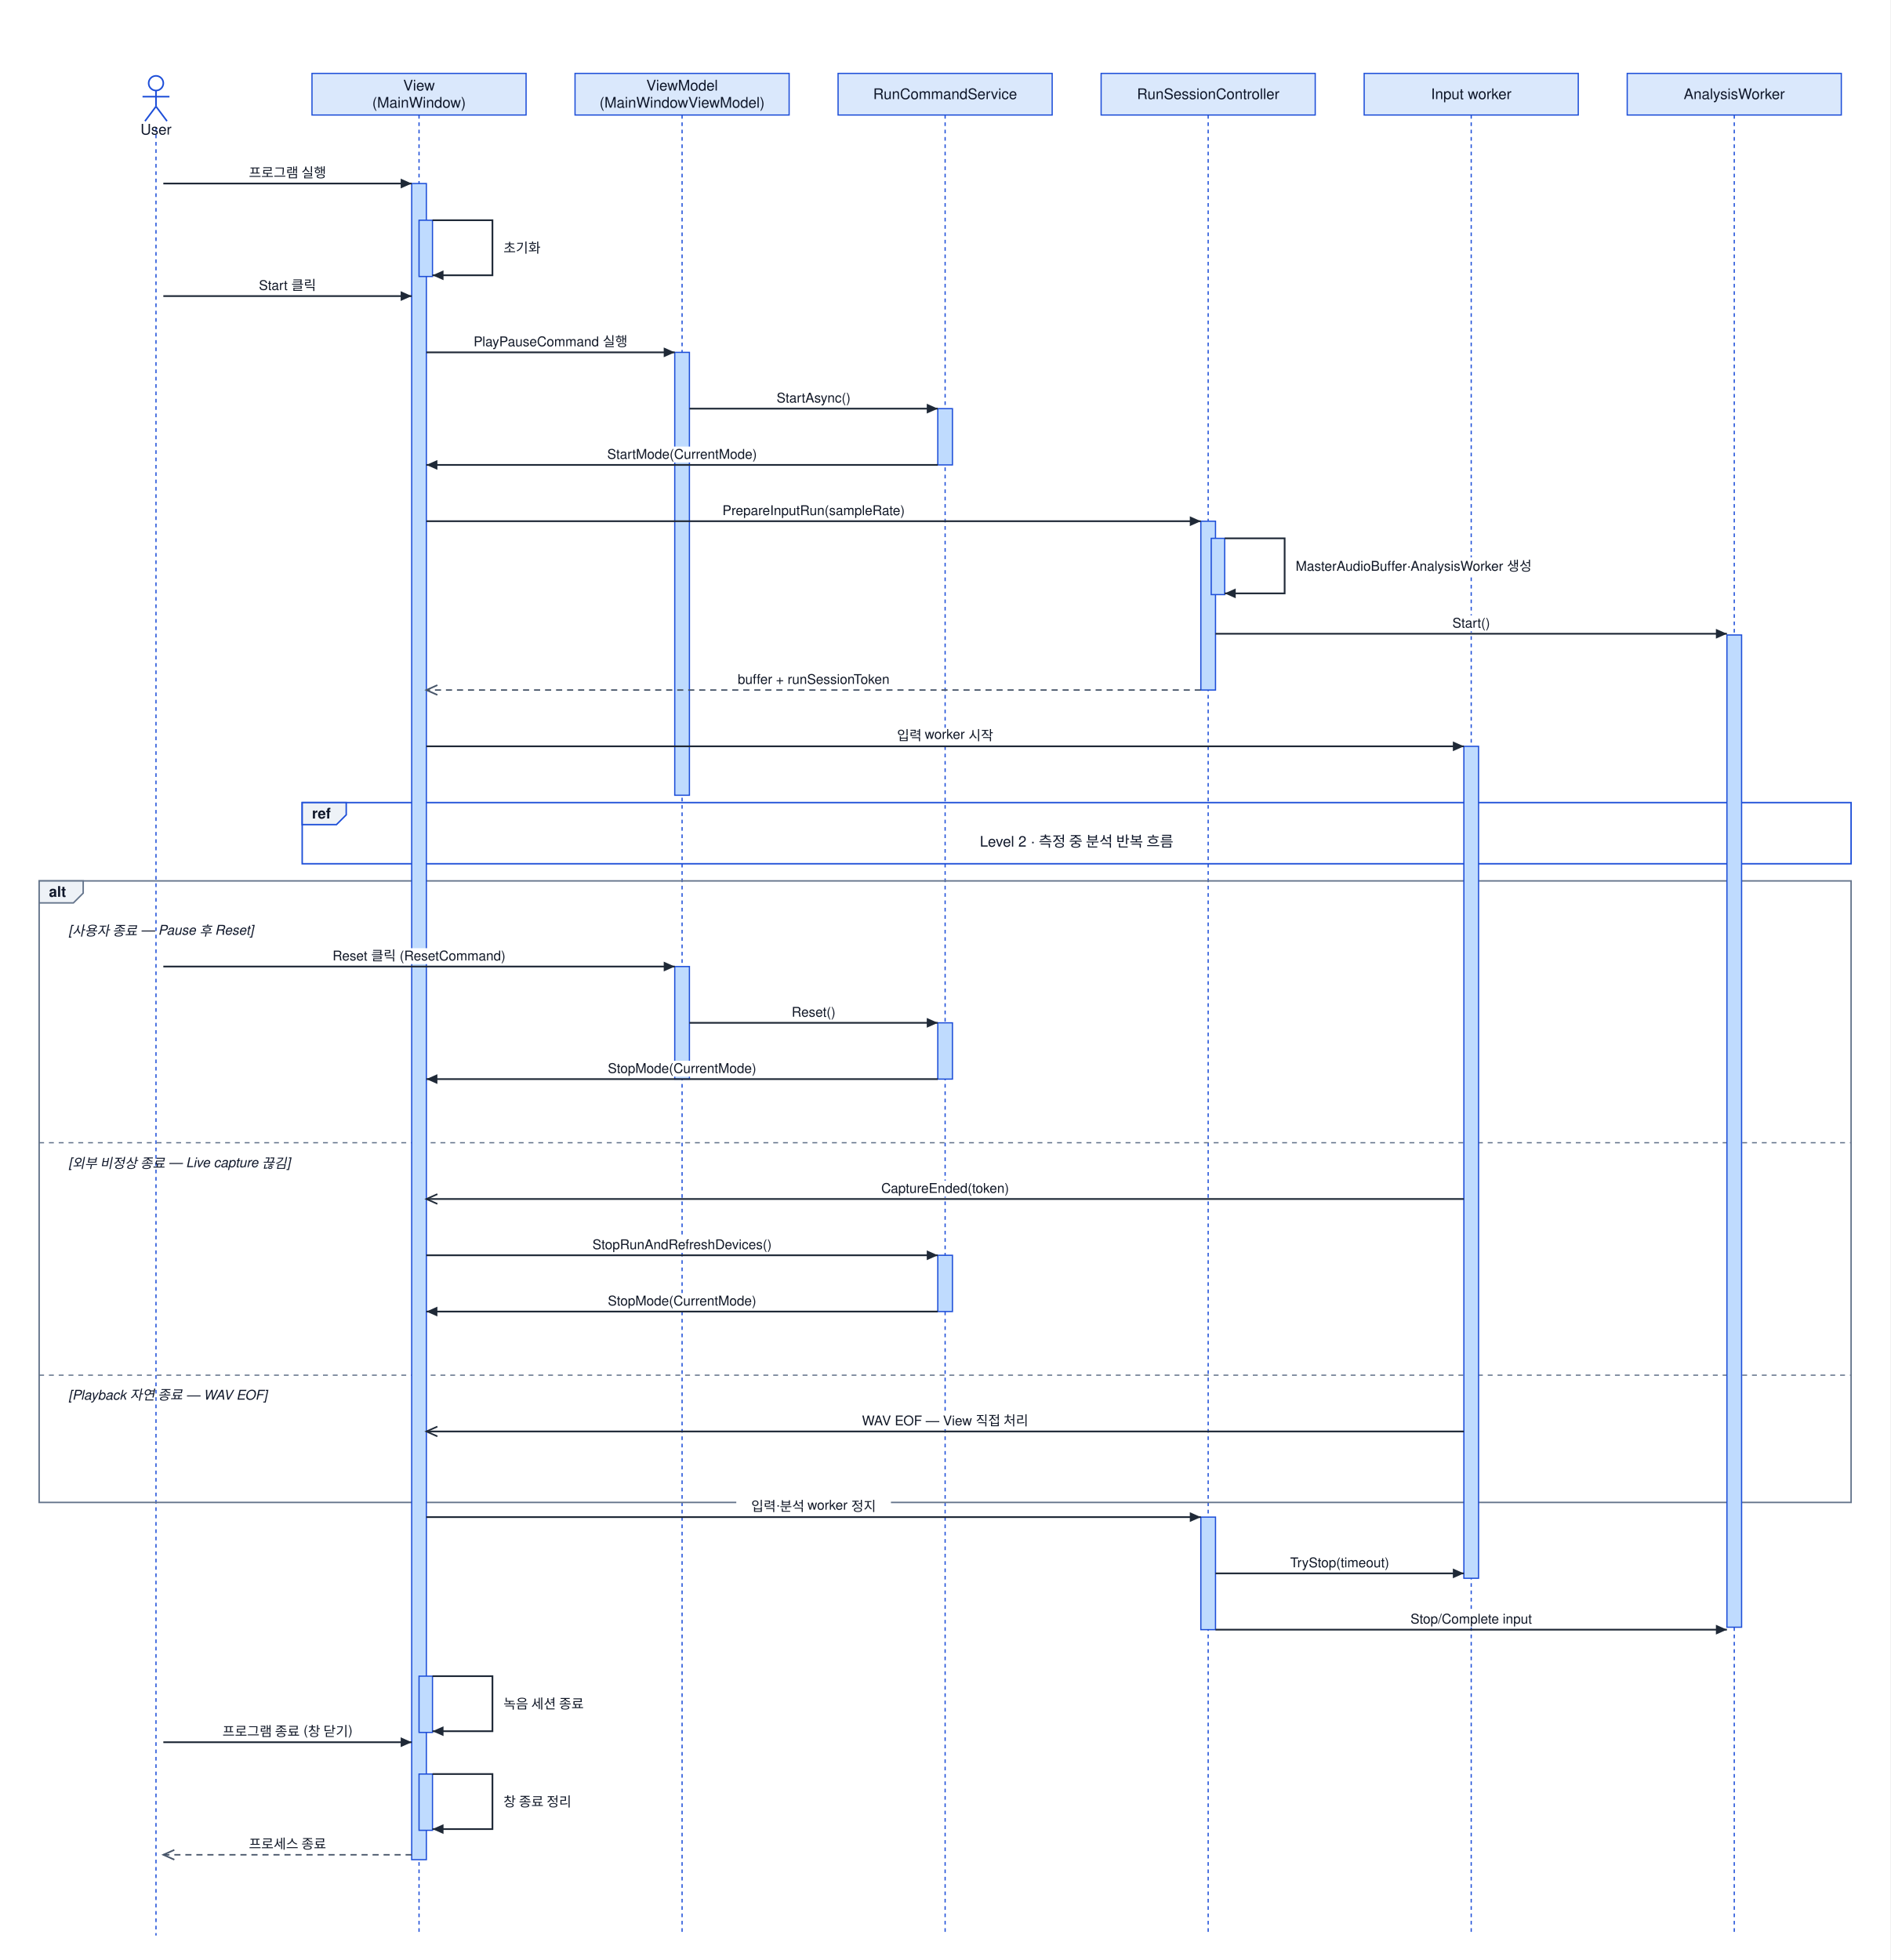
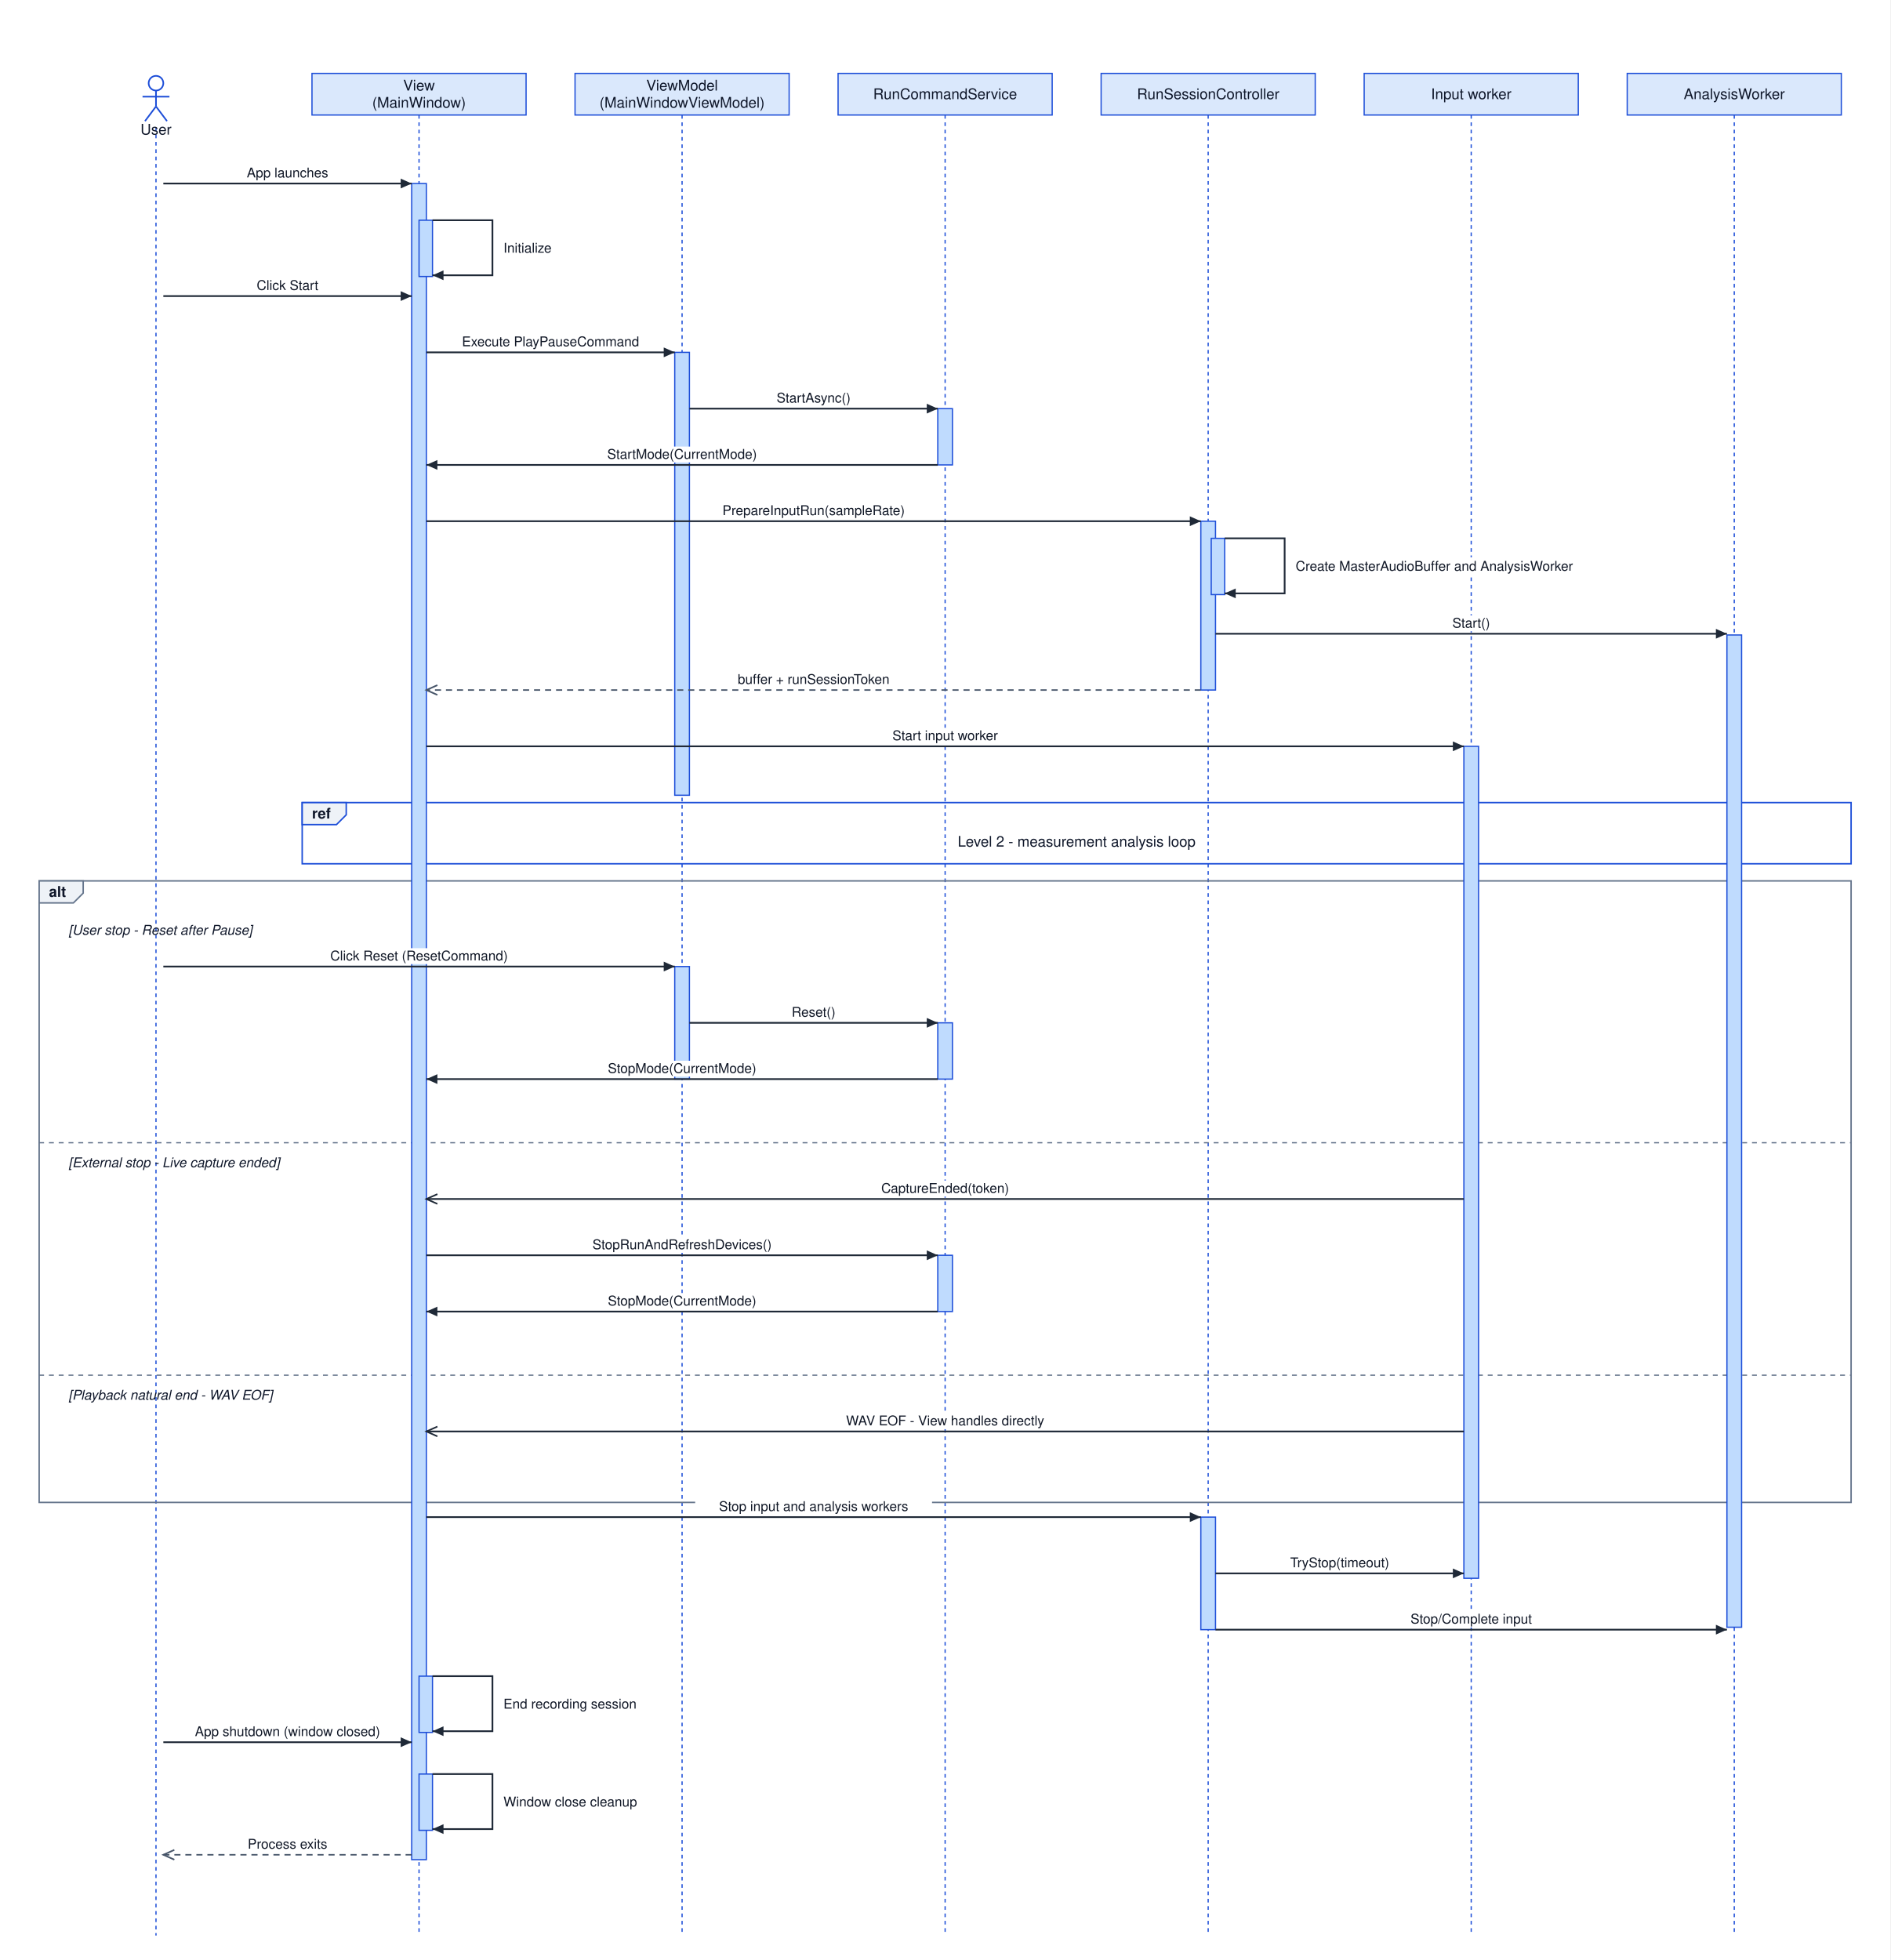
<svg xmlns="http://www.w3.org/2000/svg" width="1545" height="1602" viewBox="0 0 1545 1602" font-family="Helvetica,Arial,sans-serif">
  <rect x="0" y="0" width="1545" height="1602" fill="#ffffff" />
  <g stroke="#1d4ed8" stroke-width="1.3" fill="none">
    <circle cx="127.5" cy="68" r="6" />
    <line x1="127.5" y1="74" x2="127.5" y2="87" />
    <line x1="116.5" y1="79" x2="138.5" y2="79" />
    <line x1="127.5" y1="87" x2="118.5" y2="99" />
    <line x1="127.5" y1="87" x2="136.5" y2="99" />
  </g>
  <line x1="127.5" y1="104" x2="127.5" y2="1582.0" stroke="#1d4ed8" stroke-width="1" stroke-dasharray="3 3" />
  <text x="127.5" y="110" text-anchor="middle" font-size="12" fill="#0f172a">User</text>
  <rect x="255.0" y="60" width="175.0" height="34" fill="#dae8fc" stroke="#1d4ed8" />
  <line x1="342.5" y1="94" x2="342.5" y2="1582.0" stroke="#1d4ed8" stroke-width="1" stroke-dasharray="3 3" />
  <text x="342.5" y="74" text-anchor="middle" font-size="12" fill="#0f172a">View</text>
  <text x="342.5" y="88" text-anchor="middle" font-size="12" fill="#0f172a">(MainWindow)</text>
  <rect x="470.0" y="60" width="175.0" height="34" fill="#dae8fc" stroke="#1d4ed8" />
  <line x1="557.5" y1="94" x2="557.5" y2="1582.0" stroke="#1d4ed8" stroke-width="1" stroke-dasharray="3 3" />
  <text x="557.5" y="74" text-anchor="middle" font-size="12" fill="#0f172a">ViewModel</text>
  <text x="557.5" y="88" text-anchor="middle" font-size="12" fill="#0f172a">(MainWindowViewModel)</text>
  <rect x="685.0" y="60" width="175.0" height="34" fill="#dae8fc" stroke="#1d4ed8" />
  <line x1="772.5" y1="94" x2="772.5" y2="1582.0" stroke="#1d4ed8" stroke-width="1" stroke-dasharray="3 3" />
  <text x="772.5" y="81" text-anchor="middle" font-size="12" fill="#0f172a">RunCommandService</text>
  <rect x="900.0" y="60" width="175.0" height="34" fill="#dae8fc" stroke="#1d4ed8" />
  <line x1="987.5" y1="94" x2="987.5" y2="1582.0" stroke="#1d4ed8" stroke-width="1" stroke-dasharray="3 3" />
  <text x="987.5" y="81" text-anchor="middle" font-size="12" fill="#0f172a">RunSessionController</text>
  <rect x="1115.0" y="60" width="175.0" height="34" fill="#dae8fc" stroke="#1d4ed8" />
  <line x1="1202.5" y1="94" x2="1202.5" y2="1582.0" stroke="#1d4ed8" stroke-width="1" stroke-dasharray="3 3" />
  <text x="1202.5" y="81" text-anchor="middle" font-size="12" fill="#0f172a">Input worker</text>
  <rect x="1330.0" y="60" width="175.0" height="34" fill="#dae8fc" stroke="#1d4ed8" />
  <line x1="1417.5" y1="94" x2="1417.5" y2="1582.0" stroke="#1d4ed8" stroke-width="1" stroke-dasharray="3 3" />
  <text x="1417.5" y="81" text-anchor="middle" font-size="12" fill="#0f172a">AnalysisWorker</text>
  <rect x="32.0" y="720.0" width="1481.0" height="508.0" fill="none" stroke="#64748b" stroke-width="1.2" />
  <path d="M 32.0 720.0 L 32.0 738.0 L 60 738.0 L 68 730.0 L 68 720.0 Z" fill="#eef2f7" stroke="#64748b" stroke-width="1.2" />
  <text x="40.0" y="733.0" font-size="12" font-weight="bold" fill="#0f172a">alt</text>
  <rect x="247.0" y="656.0" width="1266.0" height="50.0" fill="none" stroke="#1d4ed8" stroke-width="1.2" />
  <path d="M 247.0 656.0 L 247.0 674.0 L 275 674.0 L 283 666.0 L 283 656.0 Z" fill="#eef2f7" stroke="#1d4ed8" stroke-width="1.2" />
  <text x="255.0" y="669.0" font-size="12" font-weight="bold" fill="#0f172a">ref</text>
  <line x1="32.0" y1="934.0" x2="1513.0" y2="934.0" stroke="#64748b" stroke-width="1" stroke-dasharray="4 4" />
  <line x1="32.0" y1="1124.0" x2="1513.0" y2="1124.0" stroke="#64748b" stroke-width="1" stroke-dasharray="4 4" />
  <rect x="1196.5" y="610.0" width="12.0" height="680.0" fill="#bfdbfe" stroke="#1d4ed8" stroke-width="1" />
  <rect x="1411.5" y="519.0" width="12.0" height="811.0" fill="#bfdbfe" stroke="#1d4ed8" stroke-width="1" />
  <rect x="981.5" y="426.0" width="12.0" height="138.0" fill="#bfdbfe" stroke="#1d4ed8" stroke-width="1" />
  <rect x="336.5" y="150.0" width="12.0" height="1370.0" fill="#bfdbfe" stroke="#1d4ed8" stroke-width="1" />
  <rect x="766.5" y="334.0" width="12.0" height="46.0" fill="#bfdbfe" stroke="#1d4ed8" stroke-width="1" />
  <rect x="551.5" y="288.0" width="12.0" height="362.0" fill="#bfdbfe" stroke="#1d4ed8" stroke-width="1" />
  <rect x="551.5" y="790.0" width="12.0" height="92.0" fill="#bfdbfe" stroke="#1d4ed8" stroke-width="1" />
  <rect x="766.5" y="836.0" width="12.0" height="46.0" fill="#bfdbfe" stroke="#1d4ed8" stroke-width="1" />
  <rect x="766.5" y="1026.0" width="12.0" height="46.0" fill="#bfdbfe" stroke="#1d4ed8" stroke-width="1" />
  <rect x="981.5" y="1240.0" width="12.0" height="92.0" fill="#bfdbfe" stroke="#1d4ed8" stroke-width="1" />
  <rect x="342.5" y="1370.0" width="11.0" height="46.0" fill="#bfdbfe" stroke="#1d4ed8" stroke-width="1" />
  <rect x="342.5" y="1450.0" width="11.0" height="46.0" fill="#bfdbfe" stroke="#1d4ed8" stroke-width="1" />
  <rect x="342.5" y="180.0" width="11.0" height="46.0" fill="#bfdbfe" stroke="#1d4ed8" stroke-width="1" />
  <rect x="990.0" y="440.0" width="11.0" height="46.0" fill="#bfdbfe" stroke="#1d4ed8" stroke-width="1" />
  <line x1="133.5" y1="150.0" x2="336.5" y2="150.0" stroke="#1f2937" stroke-width="1.4" />
  <polygon points="336.5,150.0 327.5,146.0 327.5,154.0" fill="#1f2937" />
-   <rect x="196.0" y="135.0" width="78.0" height="13" fill="#ffffff" />
-   <text x="235.0" y="145.0" text-anchor="middle" font-size="11" fill="#111827">프로그램 실행</text>
+   <rect x="195.7" y="135.0" width="78.6" height="13" fill="#ffffff" />
+   <text x="235.0" y="145.0" text-anchor="middle" font-size="11" fill="#111827">App launches</text>
  <line x1="133.5" y1="242.0" x2="336.5" y2="242.0" stroke="#1f2937" stroke-width="1.4" />
  <polygon points="336.5,242.0 327.5,238.0 327.5,246.0" fill="#1f2937" />
-   <rect x="202.8" y="227.0" width="64.3" height="13" fill="#ffffff" />
-   <text x="235.0" y="237.0" text-anchor="middle" font-size="11" fill="#111827">Start 클릭</text>
+   <rect x="198.7" y="227.0" width="72.5" height="13" fill="#ffffff" />
+   <text x="235.0" y="237.0" text-anchor="middle" font-size="11" fill="#111827">Click Start</text>
  <line x1="348.5" y1="288.0" x2="551.5" y2="288.0" stroke="#1f2937" stroke-width="1.4" />
  <polygon points="551.5,288.0 542.5,284.0 542.5,292.0" fill="#1f2937" />
-   <rect x="384.6" y="273.0" width="130.8" height="13" fill="#ffffff" />
-   <text x="450.0" y="283.0" text-anchor="middle" font-size="11" fill="#111827">PlayPauseCommand 실행</text>
+   <rect x="374.4" y="273.0" width="151.2" height="13" fill="#ffffff" />
+   <text x="450.0" y="283.0" text-anchor="middle" font-size="11" fill="#111827">Execute PlayPauseCommand</text>
  <line x1="563.5" y1="334.0" x2="766.5" y2="334.0" stroke="#1f2937" stroke-width="1.4" />
  <polygon points="766.5,334.0 757.5,330.0 757.5,338.0" fill="#1f2937" />
  <rect x="625.7" y="319.0" width="78.6" height="13" fill="#ffffff" />
  <text x="665.0" y="329.0" text-anchor="middle" font-size="11" fill="#111827">StartAsync()</text>
  <line x1="766.5" y1="380.0" x2="348.5" y2="380.0" stroke="#1f2937" stroke-width="1.4" />
  <polygon points="348.5,380.0 357.5,376.0 357.5,384.0" fill="#1f2937" />
  <rect x="488.0" y="365.0" width="139.1" height="13" fill="#ffffff" />
  <text x="557.5" y="375.0" text-anchor="middle" font-size="11" fill="#111827">StartMode(CurrentMode)</text>
  <line x1="348.5" y1="426.0" x2="981.5" y2="426.0" stroke="#1f2937" stroke-width="1.4" />
  <polygon points="981.5,426.0 972.5,422.0 972.5,430.0" fill="#1f2937" />
  <rect x="580.3" y="411.0" width="169.4" height="13" fill="#ffffff" />
  <text x="665.0" y="421.0" text-anchor="middle" font-size="11" fill="#111827">PrepareInputRun(sampleRate)</text>
  <line x1="993.5" y1="518.0" x2="1411.5" y2="518.0" stroke="#1f2937" stroke-width="1.4" />
  <polygon points="1411.5,518.0 1402.5,514.0 1402.5,522.0" fill="#1f2937" />
  <rect x="1178.3" y="503.0" width="48.4" height="13" fill="#ffffff" />
  <text x="1202.5" y="513.0" text-anchor="middle" font-size="11" fill="#111827">Start()</text>
  <line x1="981.5" y1="564.0" x2="348.5" y2="564.0" stroke="#475569" stroke-width="1.2" stroke-dasharray="5 4" />
  <path d="M 357.5 560.0 L 348.5 564.0 L 357.5 568.0" fill="none" stroke="#475569" stroke-width="1.3" />
  <rect x="589.4" y="549.0" width="151.2" height="13" fill="#ffffff" />
  <text x="665.0" y="559.0" text-anchor="middle" font-size="11" fill="#111827">buffer + runSessionToken</text>
  <line x1="348.5" y1="610.0" x2="1196.5" y2="610.0" stroke="#1f2937" stroke-width="1.4" />
  <polygon points="1196.5,610.0 1187.5,606.0 1187.5,614.0" fill="#1f2937" />
-   <rect x="723.3" y="595.0" width="98.4" height="13" fill="#ffffff" />
-   <text x="772.5" y="605.0" text-anchor="middle" font-size="11" fill="#111827">입력 worker 시작</text>
+   <rect x="715.0" y="595.0" width="114.9" height="13" fill="#ffffff" />
+   <text x="772.5" y="605.0" text-anchor="middle" font-size="11" fill="#111827">Start input worker</text>
  <line x1="563.5" y1="836.0" x2="766.5" y2="836.0" stroke="#1f2937" stroke-width="1.4" />
  <polygon points="766.5,836.0 757.5,832.0 757.5,840.0" fill="#1f2937" />
  <rect x="640.8" y="821.0" width="48.4" height="13" fill="#ffffff" />
  <text x="665.0" y="831.0" text-anchor="middle" font-size="11" fill="#111827">Reset()</text>
  <line x1="766.5" y1="882.0" x2="348.5" y2="882.0" stroke="#1f2937" stroke-width="1.4" />
  <polygon points="348.5,882.0 357.5,878.0 357.5,886.0" fill="#1f2937" />
  <rect x="491.0" y="867.0" width="133.0" height="13" fill="#ffffff" />
  <text x="557.5" y="877.0" text-anchor="middle" font-size="11" fill="#111827">StopMode(CurrentMode)</text>
  <line x1="1196.5" y1="980.0" x2="348.5" y2="980.0" stroke="#1f2937" stroke-width="1.4" />
  <path d="M 357.5 976.0 L 348.5 980.0 L 357.5 984.0" fill="none" stroke="#1f2937" stroke-width="1.3" />
  <rect x="712.0" y="965.0" width="120.9" height="13" fill="#ffffff" />
  <text x="772.5" y="975.0" text-anchor="middle" font-size="11" fill="#111827">CaptureEnded(token)</text>
  <line x1="348.5" y1="1026.0" x2="766.5" y2="1026.0" stroke="#1f2937" stroke-width="1.4" />
  <polygon points="766.5,1026.0 757.5,1022.0 757.5,1030.0" fill="#1f2937" />
  <rect x="475.9" y="1011.0" width="163.3" height="13" fill="#ffffff" />
  <text x="557.5" y="1021.0" text-anchor="middle" font-size="11" fill="#111827">StopRunAndRefreshDevices()</text>
  <line x1="766.5" y1="1072.0" x2="348.5" y2="1072.0" stroke="#1f2937" stroke-width="1.4" />
  <polygon points="348.5,1072.0 357.5,1068.0 357.5,1076.0" fill="#1f2937" />
  <rect x="491.0" y="1057.0" width="133.0" height="13" fill="#ffffff" />
  <text x="557.5" y="1067.0" text-anchor="middle" font-size="11" fill="#111827">StopMode(CurrentMode)</text>
  <line x1="1196.5" y1="1170.0" x2="348.5" y2="1170.0" stroke="#1f2937" stroke-width="1.4" />
  <path d="M 357.5 1166.0 L 348.5 1170.0 L 357.5 1174.0" fill="none" stroke="#1f2937" stroke-width="1.3" />
-   <rect x="696.6" y="1155.0" width="151.8" height="13" fill="#ffffff" />
-   <text x="772.5" y="1165.0" text-anchor="middle" font-size="11" fill="#111827">WAV EOF — View 직접 처리</text>
+   <rect x="675.7" y="1155.0" width="193.6" height="13" fill="#ffffff" />
+   <text x="772.5" y="1165.0" text-anchor="middle" font-size="11" fill="#111827">WAV EOF - View handles directly</text>
  <line x1="348.5" y1="1240.0" x2="981.5" y2="1240.0" stroke="#1f2937" stroke-width="1.4" />
  <polygon points="981.5,1240.0 972.5,1236.0 972.5,1244.0" fill="#1f2937" />
-   <rect x="601.8" y="1225.0" width="126.4" height="13" fill="#ffffff" />
-   <text x="665.0" y="1235.0" text-anchor="middle" font-size="11" fill="#111827">입력·분석 worker 정지</text>
+   <rect x="568.2" y="1225.0" width="193.6" height="13" fill="#ffffff" />
+   <text x="665.0" y="1235.0" text-anchor="middle" font-size="11" fill="#111827">Stop input and analysis workers</text>
  <line x1="993.5" y1="1286.0" x2="1196.5" y2="1286.0" stroke="#1f2937" stroke-width="1.4" />
  <polygon points="1196.5,1286.0 1187.5,1282.0 1187.5,1290.0" fill="#1f2937" />
  <rect x="1043.6" y="1271.0" width="102.8" height="13" fill="#ffffff" />
  <text x="1095.0" y="1281.0" text-anchor="middle" font-size="11" fill="#111827">TryStop(timeout)</text>
  <line x1="993.5" y1="1332.0" x2="1411.5" y2="1332.0" stroke="#1f2937" stroke-width="1.4" />
  <polygon points="1411.5,1332.0 1402.5,1328.0 1402.5,1336.0" fill="#1f2937" />
  <rect x="1142.0" y="1317.0" width="120.9" height="13" fill="#ffffff" />
  <text x="1202.5" y="1327.0" text-anchor="middle" font-size="11" fill="#111827">Stop/Complete input</text>
  <line x1="133.5" y1="1424.0" x2="336.5" y2="1424.0" stroke="#1f2937" stroke-width="1.4" />
  <polygon points="336.5,1424.0 327.5,1420.0 327.5,1428.0" fill="#1f2937" />
-   <rect x="167.4" y="1409.0" width="135.2" height="13" fill="#ffffff" />
-   <text x="235.0" y="1419.0" text-anchor="middle" font-size="11" fill="#111827">프로그램 종료 (창 닫기)</text>
+   <rect x="147.3" y="1409.0" width="175.4" height="13" fill="#ffffff" />
+   <text x="235.0" y="1419.0" text-anchor="middle" font-size="11" fill="#111827">App shutdown (window closed)</text>
  <line x1="336.5" y1="1516.0" x2="133.5" y2="1516.0" stroke="#475569" stroke-width="1.2" stroke-dasharray="5 4" />
  <path d="M 142.5 1512.0 L 133.5 1516.0 L 142.5 1520.0" fill="none" stroke="#475569" stroke-width="1.3" />
-   <rect x="196.0" y="1501.0" width="78.0" height="13" fill="#ffffff" />
-   <text x="235.0" y="1511.0" text-anchor="middle" font-size="11" fill="#111827">프로세스 종료</text>
+   <rect x="192.7" y="1501.0" width="84.6" height="13" fill="#ffffff" />
+   <text x="235.0" y="1511.0" text-anchor="middle" font-size="11" fill="#111827">Process exits</text>
  <line x1="133.5" y1="790.0" x2="551.5" y2="790.0" stroke="#1f2937" stroke-width="1.4" />
  <polygon points="551.5,790.0 542.5,786.0 542.5,794.0" fill="#1f2937" />
-   <rect x="265.0" y="775.0" width="155.1" height="13" fill="#ffffff" />
-   <text x="342.5" y="785.0" text-anchor="middle" font-size="11" fill="#111827">Reset 클릭 (ResetCommand)</text>
+   <rect x="260.9" y="775.0" width="163.3" height="13" fill="#ffffff" />
+   <text x="342.5" y="785.0" text-anchor="middle" font-size="11" fill="#111827">Click Reset (ResetCommand)</text>
  <polyline points="353.5,1450.0 402.5,1450.0 402.5,1495.0 353.5,1495.0" fill="none" stroke="#1f2937" stroke-width="1.4" />
  <polygon points="353.5,1495.0 362.5,1491.0 362.5,1499.0" fill="#1f2937" />
-   <rect x="408.5" y="1465.5" width="73.1" height="15" fill="#ffffff" />
-   <text x="411.5" y="1476.5" font-size="11" fill="#111827">창 종료 정리</text>
+   <rect x="408.5" y="1465.5" width="127.0" height="15" fill="#ffffff" />
+   <text x="411.5" y="1476.5" font-size="11" fill="#111827">Window close cleanup</text>
  <polyline points="353.5,1370.0 402.5,1370.0 402.5,1415.0 353.5,1415.0" fill="none" stroke="#1f2937" stroke-width="1.4" />
  <polygon points="353.5,1415.0 362.5,1411.0 362.5,1419.0" fill="#1f2937" />
-   <rect x="408.5" y="1385.5" width="84.1" height="15" fill="#ffffff" />
-   <text x="411.5" y="1396.5" font-size="11" fill="#111827">녹음 세션 종료</text>
+   <rect x="408.5" y="1385.5" width="133.0" height="15" fill="#ffffff" />
+   <text x="411.5" y="1396.5" font-size="11" fill="#111827">End recording session</text>
  <polyline points="353.5,180.0 402.5,180.0 402.5,225.0 353.5,225.0" fill="none" stroke="#1f2937" stroke-width="1.4" />
  <polygon points="353.5,225.0 362.5,221.0 362.5,229.0" fill="#1f2937" />
-   <rect x="408.5" y="195.5" width="39.0" height="15" fill="#ffffff" />
-   <text x="411.5" y="206.5" font-size="11" fill="#111827">초기화</text>
+   <rect x="408.5" y="195.5" width="66.5" height="15" fill="#ffffff" />
+   <text x="411.5" y="206.5" font-size="11" fill="#111827">Initialize</text>
  <polyline points="1001.0,440.0 1050.0,440.0 1050.0,485.0 1001.0,485.0" fill="none" stroke="#1f2937" stroke-width="1.4" />
  <polygon points="1001.0,485.0 1010.0,481.0 1010.0,489.0" fill="#1f2937" />
-   <rect x="1056.0" y="455.5" width="227.7" height="15" fill="#ffffff" />
-   <text x="1059.0" y="466.5" font-size="11" fill="#111827">MasterAudioBuffer·AnalysisWorker 생성</text>
-   <text x="880" y="692" text-anchor="middle" font-size="12" fill="#0f172a">Level 2 · 측정 중 분석 반복 흐름</text>
-   <text x="56" y="764" text-anchor="start" font-size="11" font-style="italic" fill="#0f172a">[사용자 종료 — Pause 후 Reset]</text>
-   <text x="56" y="954" text-anchor="start" font-size="11" font-style="italic" fill="#0f172a">[외부 비정상 종료 — Live capture 끊김]</text>
-   <text x="56" y="1144" text-anchor="start" font-size="11" font-style="italic" fill="#0f172a">[Playback 자연 종료 — WAV EOF]</text>
+   <rect x="1056.0" y="455.5" width="266.2" height="15" fill="#ffffff" />
+   <text x="1059.0" y="466.5" font-size="11" fill="#111827">Create MasterAudioBuffer and AnalysisWorker</text>
+   <text x="880" y="692" text-anchor="middle" font-size="12" fill="#0f172a">Level 2 - measurement analysis loop</text>
+   <text x="56" y="764" text-anchor="start" font-size="11" font-style="italic" fill="#0f172a">[User stop - Reset after Pause]</text>
+   <text x="56" y="954" text-anchor="start" font-size="11" font-style="italic" fill="#0f172a">[External stop - Live capture ended]</text>
+   <text x="56" y="1144" text-anchor="start" font-size="11" font-style="italic" fill="#0f172a">[Playback natural end - WAV EOF]</text>
</svg>
